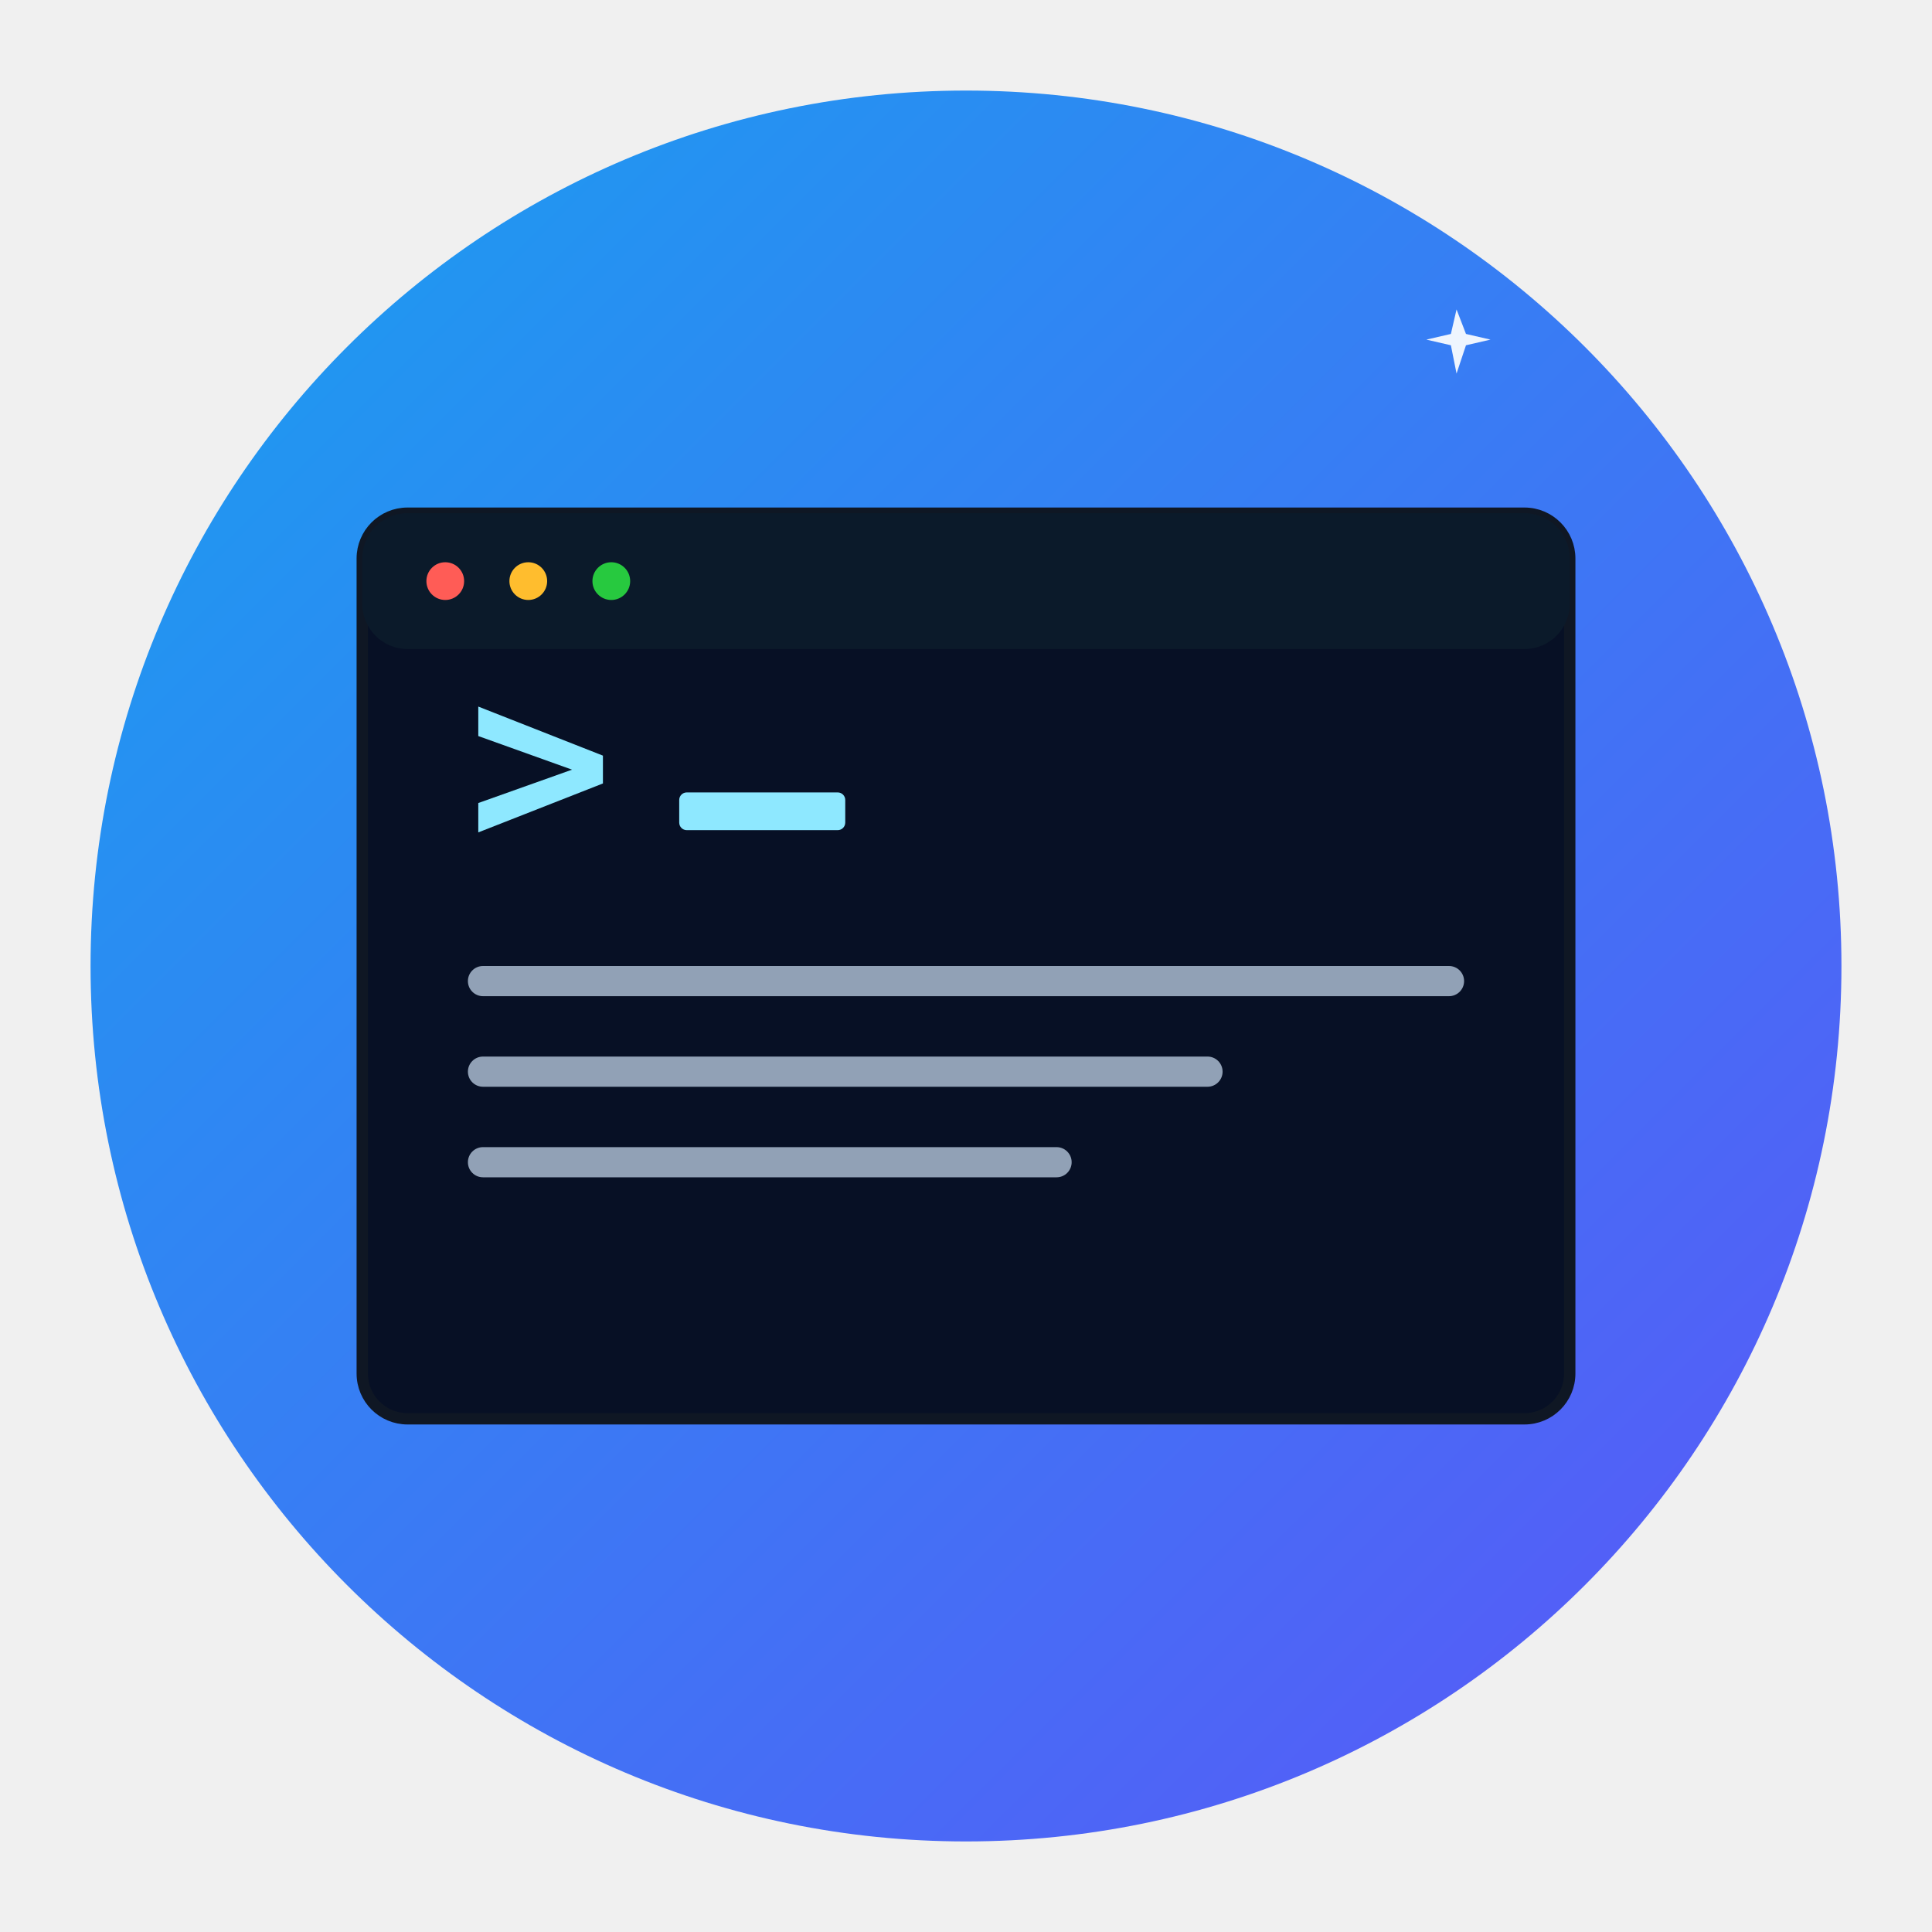
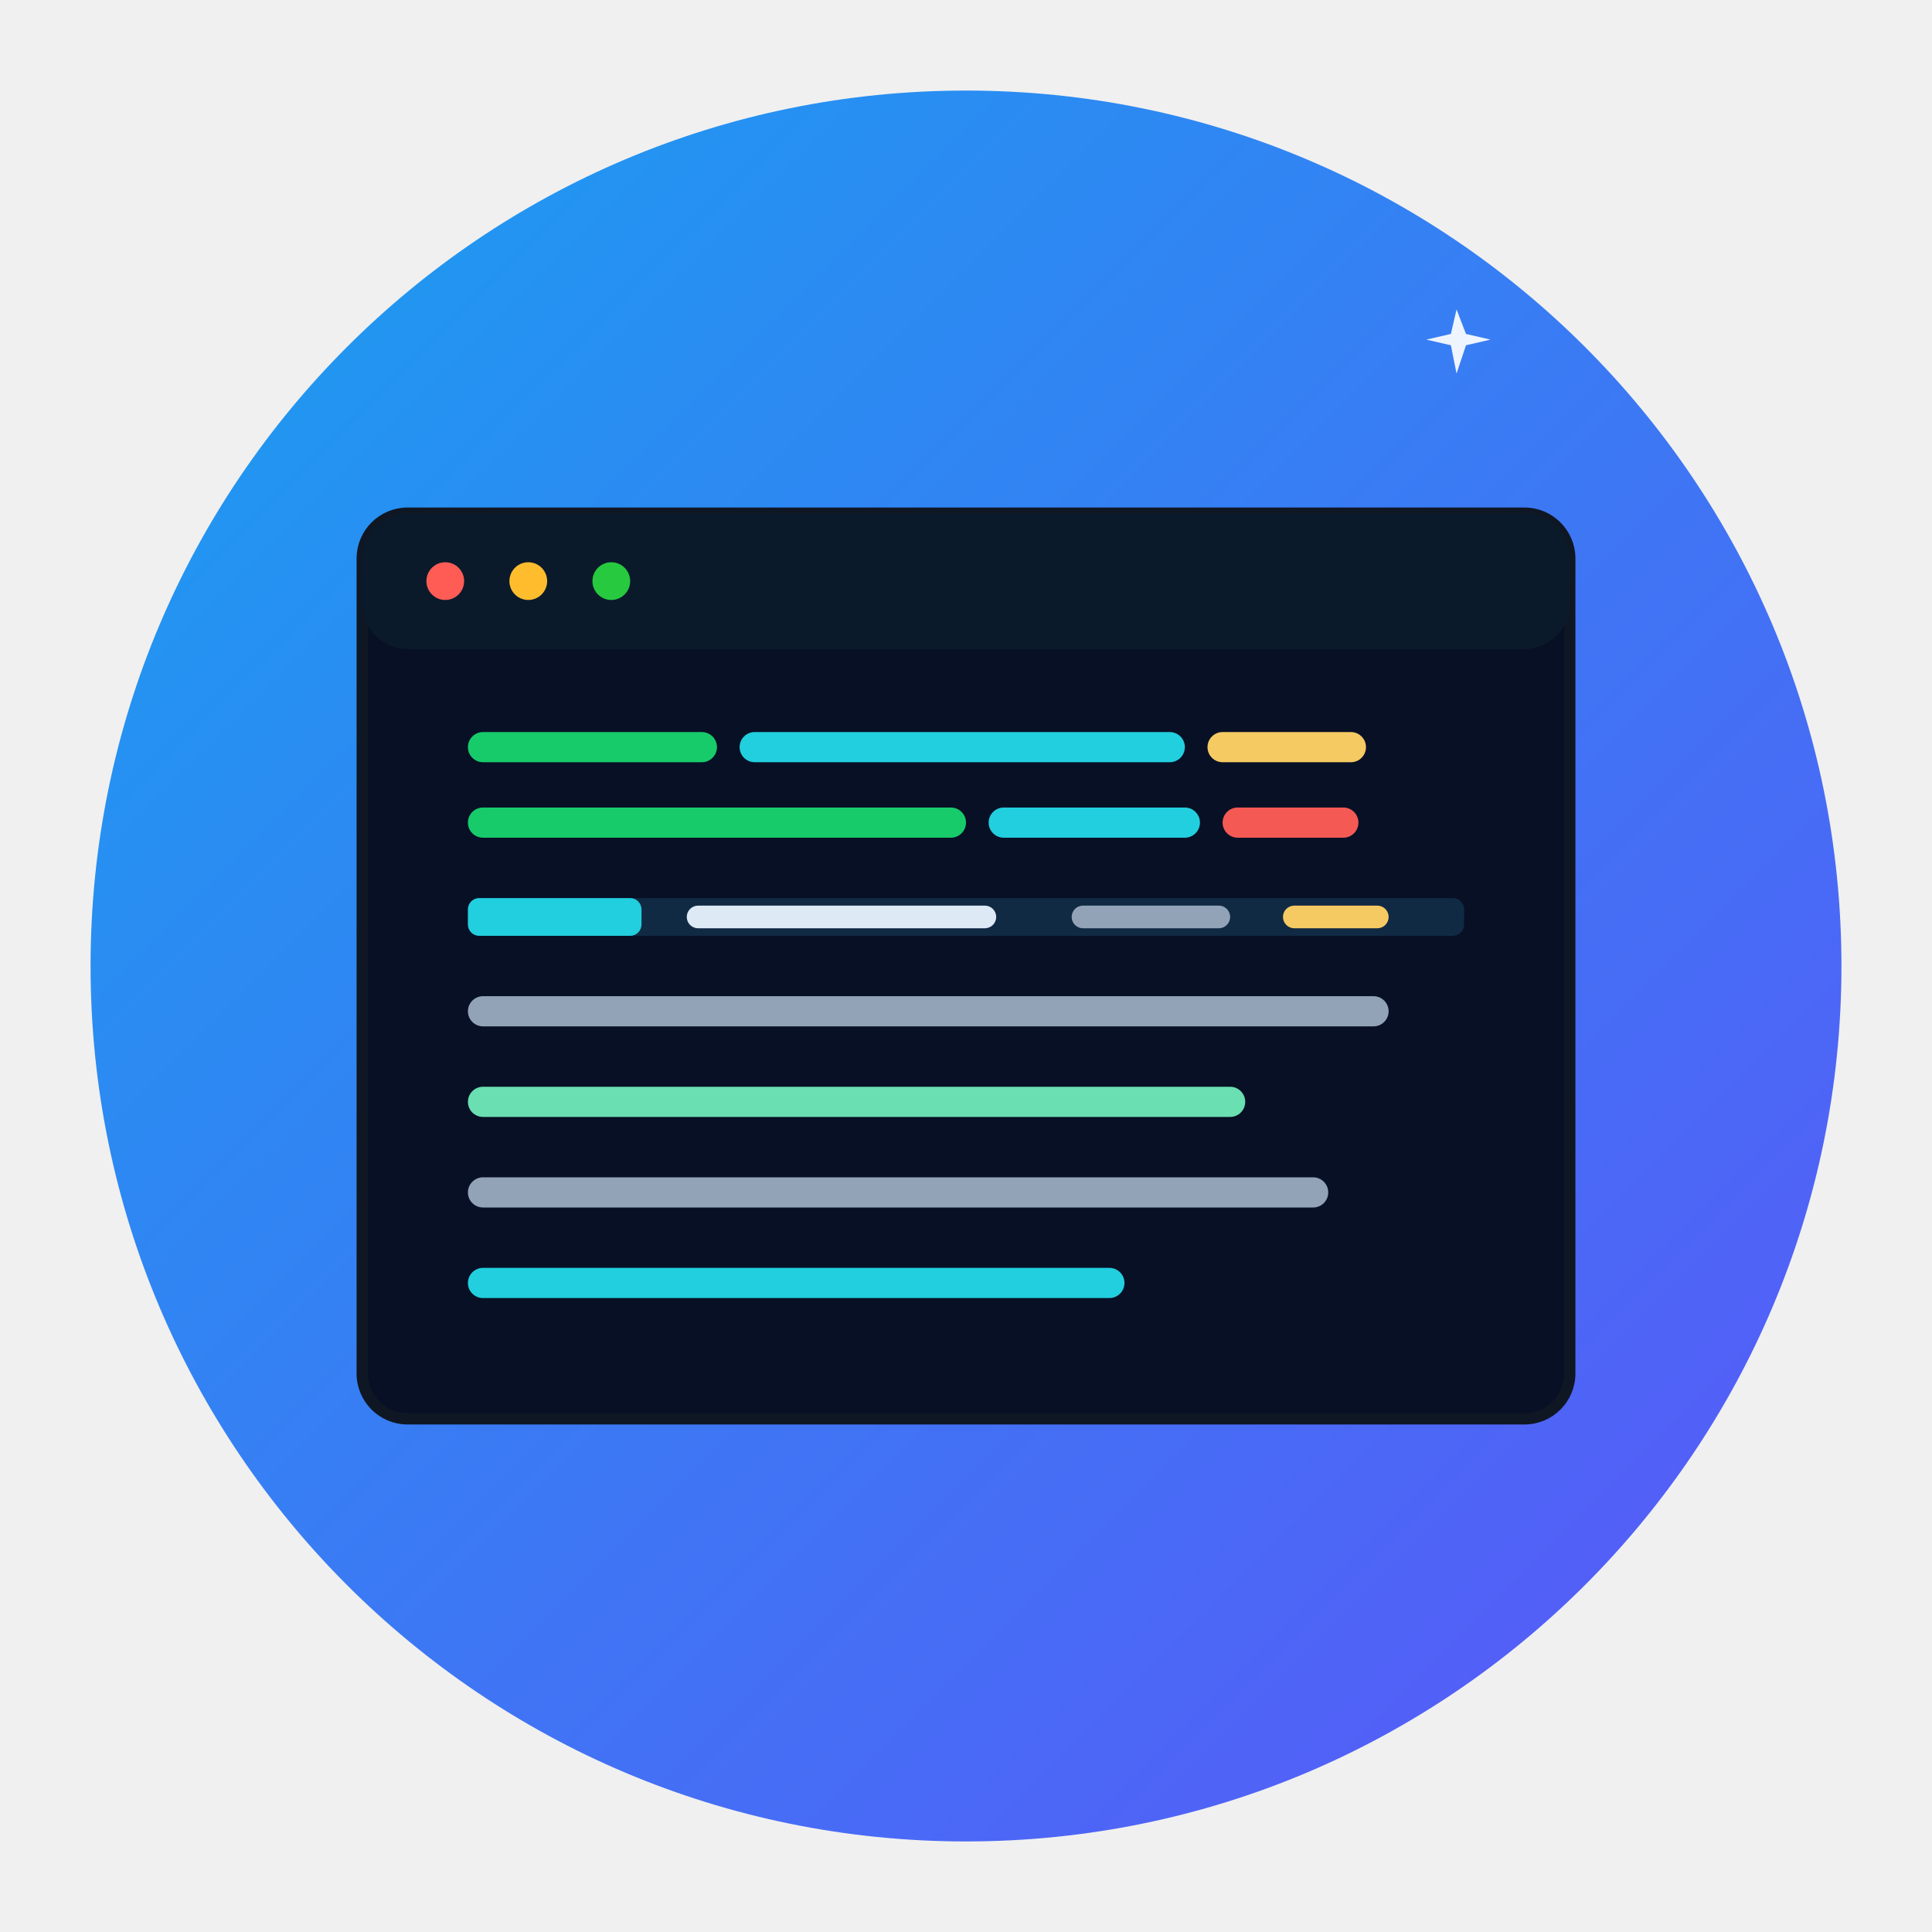
<svg xmlns="http://www.w3.org/2000/svg" width="512" height="512" viewBox="0 0 512 512" role="img" aria-labelledby="title desc">
  <defs>
    <linearGradient id="g" x1="0" x2="1" y1="0" y2="1">
      <stop offset="0" stop-color="#18A0F0" />
      <stop offset="1" stop-color="#5C55F8" />
    </linearGradient>
  </defs>
  <circle cx="256" cy="256" r="232" fill="url(#g)" />
  <g transform="translate(96,136)">
    <rect x="0" y="0" width="320" height="240" rx="12" fill="#071025" stroke="#0f1724" stroke-width="3" />
    <rect x="0" y="0" width="320" height="36" rx="12" fill="#0b1a2a" />
    <circle cx="22" cy="18" r="5" fill="#FF5C56" />
    <circle cx="44" cy="18" r="5" fill="#FFBD2E" />
    <circle cx="66" cy="18" r="5" fill="#27C93F" />
-     <g fill="#E6F2FF" font-family="monospace" font-weight="700">
-       <text x="28" y="88" font-size="64" fill="#8EE8FF" style="shape-rendering:crispEdges;">&gt;</text>
-       <rect x="84" y="74" width="44" height="10" rx="2" fill="#8EE8FF" />
-     </g>
-     <g fill="#98A8BD" opacity="0.95">
-       <rect x="28" y="120" width="264" height="8" rx="4" />
-       <rect x="28" y="144" width="200" height="8" rx="4" />
-       <rect x="28" y="168" width="160" height="8" rx="4" />
+     <g opacity="0.96">
+       <rect x="28" y="58" width="66" height="8" rx="4" fill="#18D26E" />
+       <rect x="100" y="58" width="118" height="8" rx="4" fill="#23D6E6" />
+       <rect x="224" y="58" width="42" height="8" rx="4" fill="#FFD166" />
+       <rect x="28" y="78" width="132" height="8" rx="4" fill="#18D26E" />
+       <rect x="166" y="78" width="56" height="8" rx="4" fill="#23D6E6" />
+       <rect x="228" y="78" width="36" height="8" rx="4" fill="#FF5C56" />
+       <rect x="28" y="102" width="264" height="10" rx="3" fill="#122B46" />
+       <rect x="28" y="102" width="46" height="10" rx="3" fill="#23D6E6" />
+       <rect x="86" y="104" width="82" height="6" rx="3" fill="#E6F2FF" />
+       <rect x="188" y="104" width="42" height="6" rx="3" fill="#98A8BD" />
+       <rect x="244" y="104" width="28" height="6" rx="3" fill="#FFD166" />
+       <rect x="28" y="128" width="244" height="8" rx="4" fill="#98A8BD" />
+       <rect x="28" y="152" width="206" height="8" rx="4" fill="#6EE7B7" />
+       <rect x="28" y="176" width="228" height="8" rx="4" fill="#98A8BD" />
+       <rect x="28" y="200" width="174" height="8" rx="4" fill="#23D6E6" />
    </g>
  </g>
  <g transform="translate(378,82)" fill="#FFFFFF" opacity="0.92">
    <path d="M8 0l2.5 6.5L17 8l-6.5 1.5L8 17 6.5 9.5 0 8l6.5-1.5z" />
  </g>
</svg>
